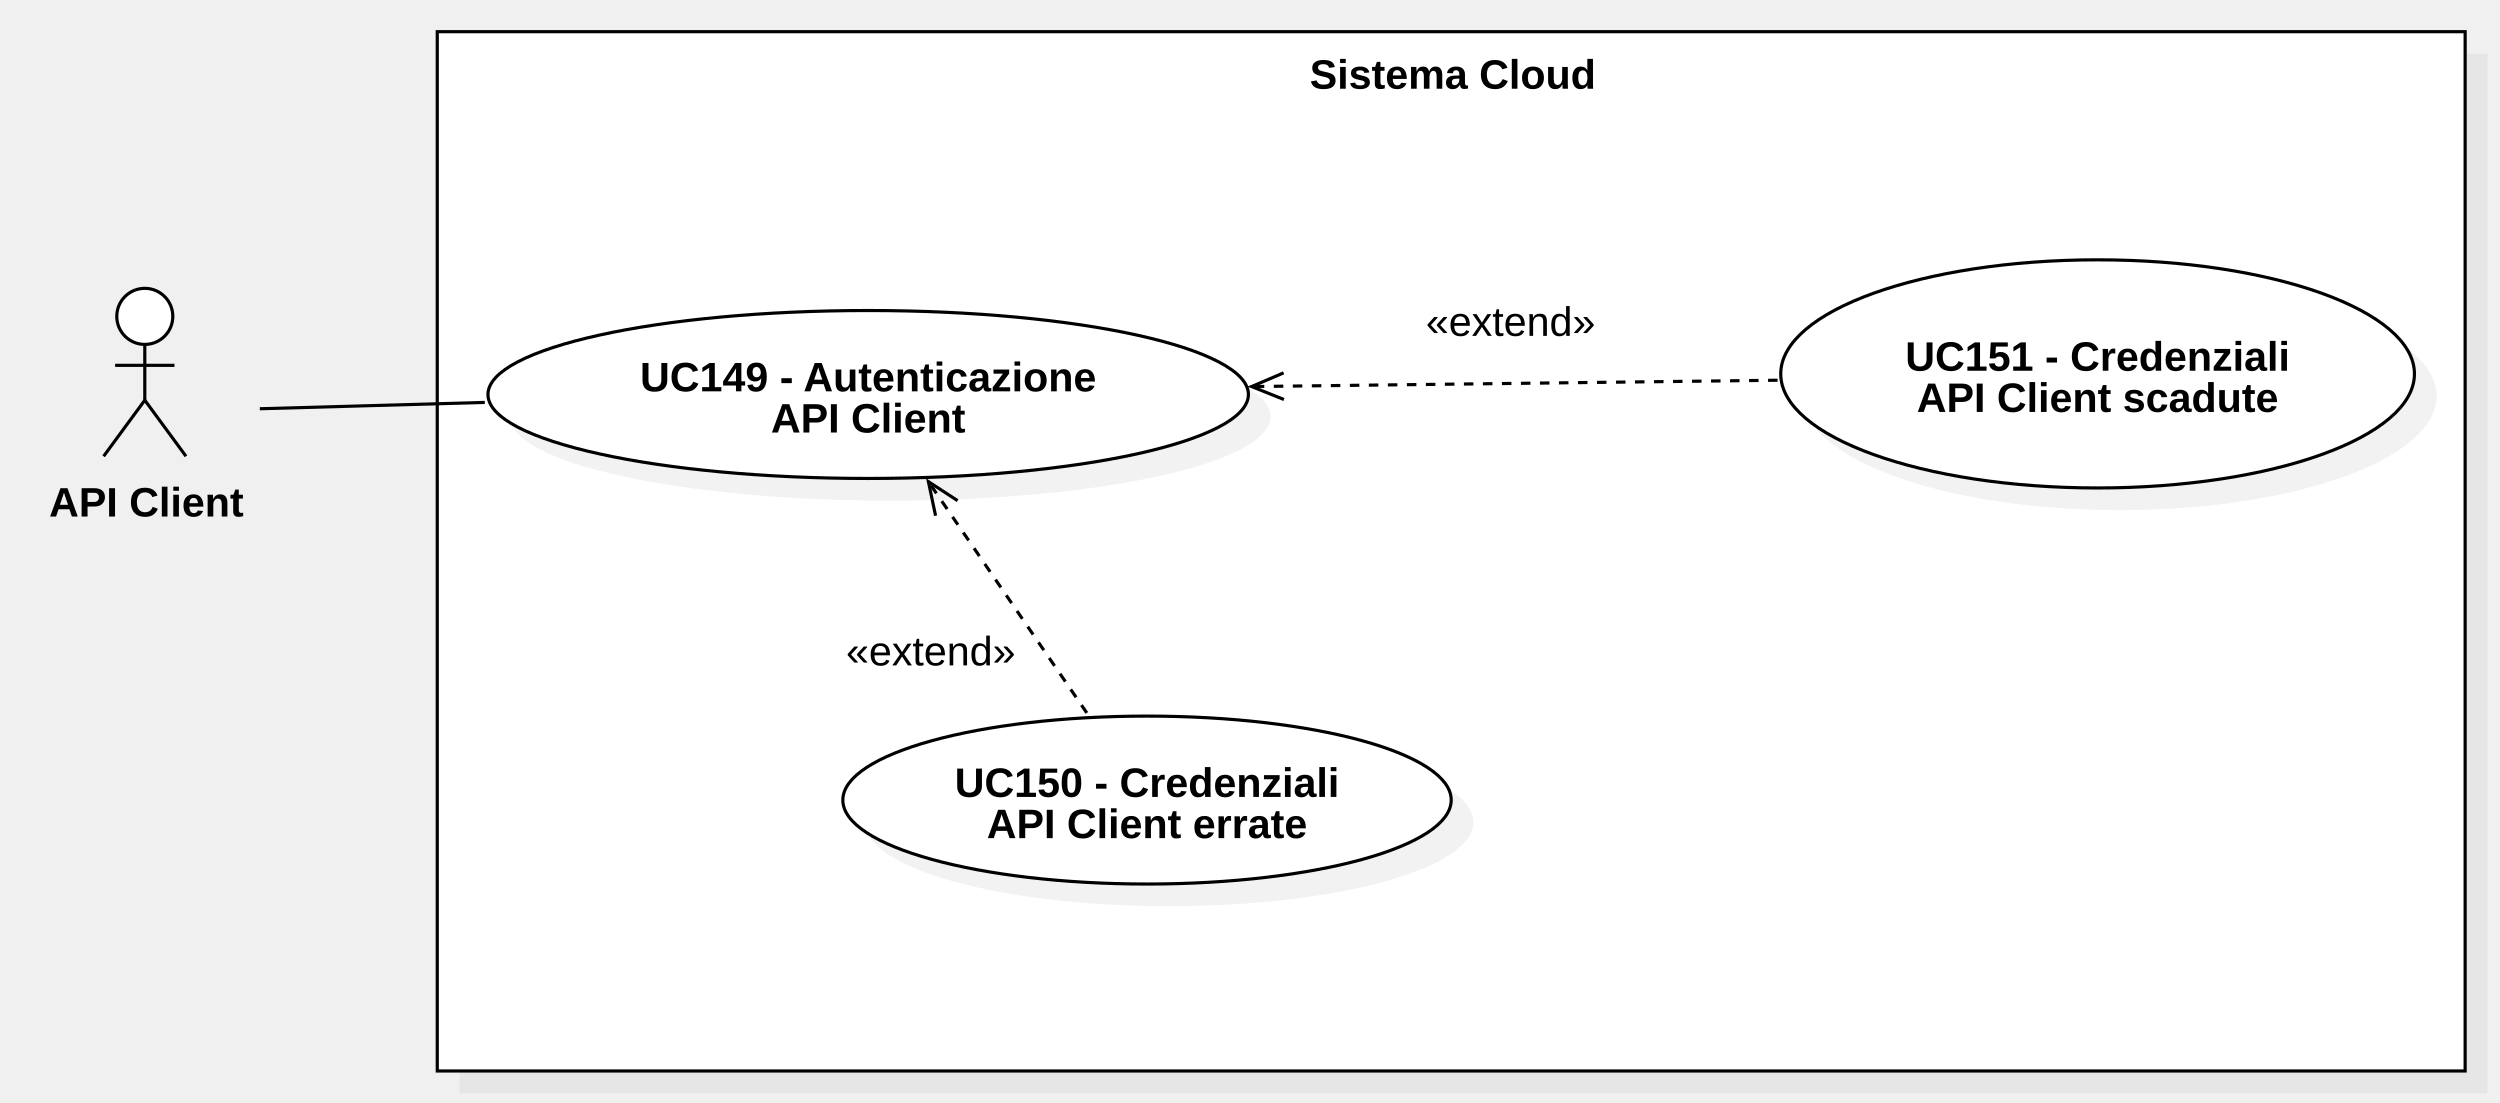
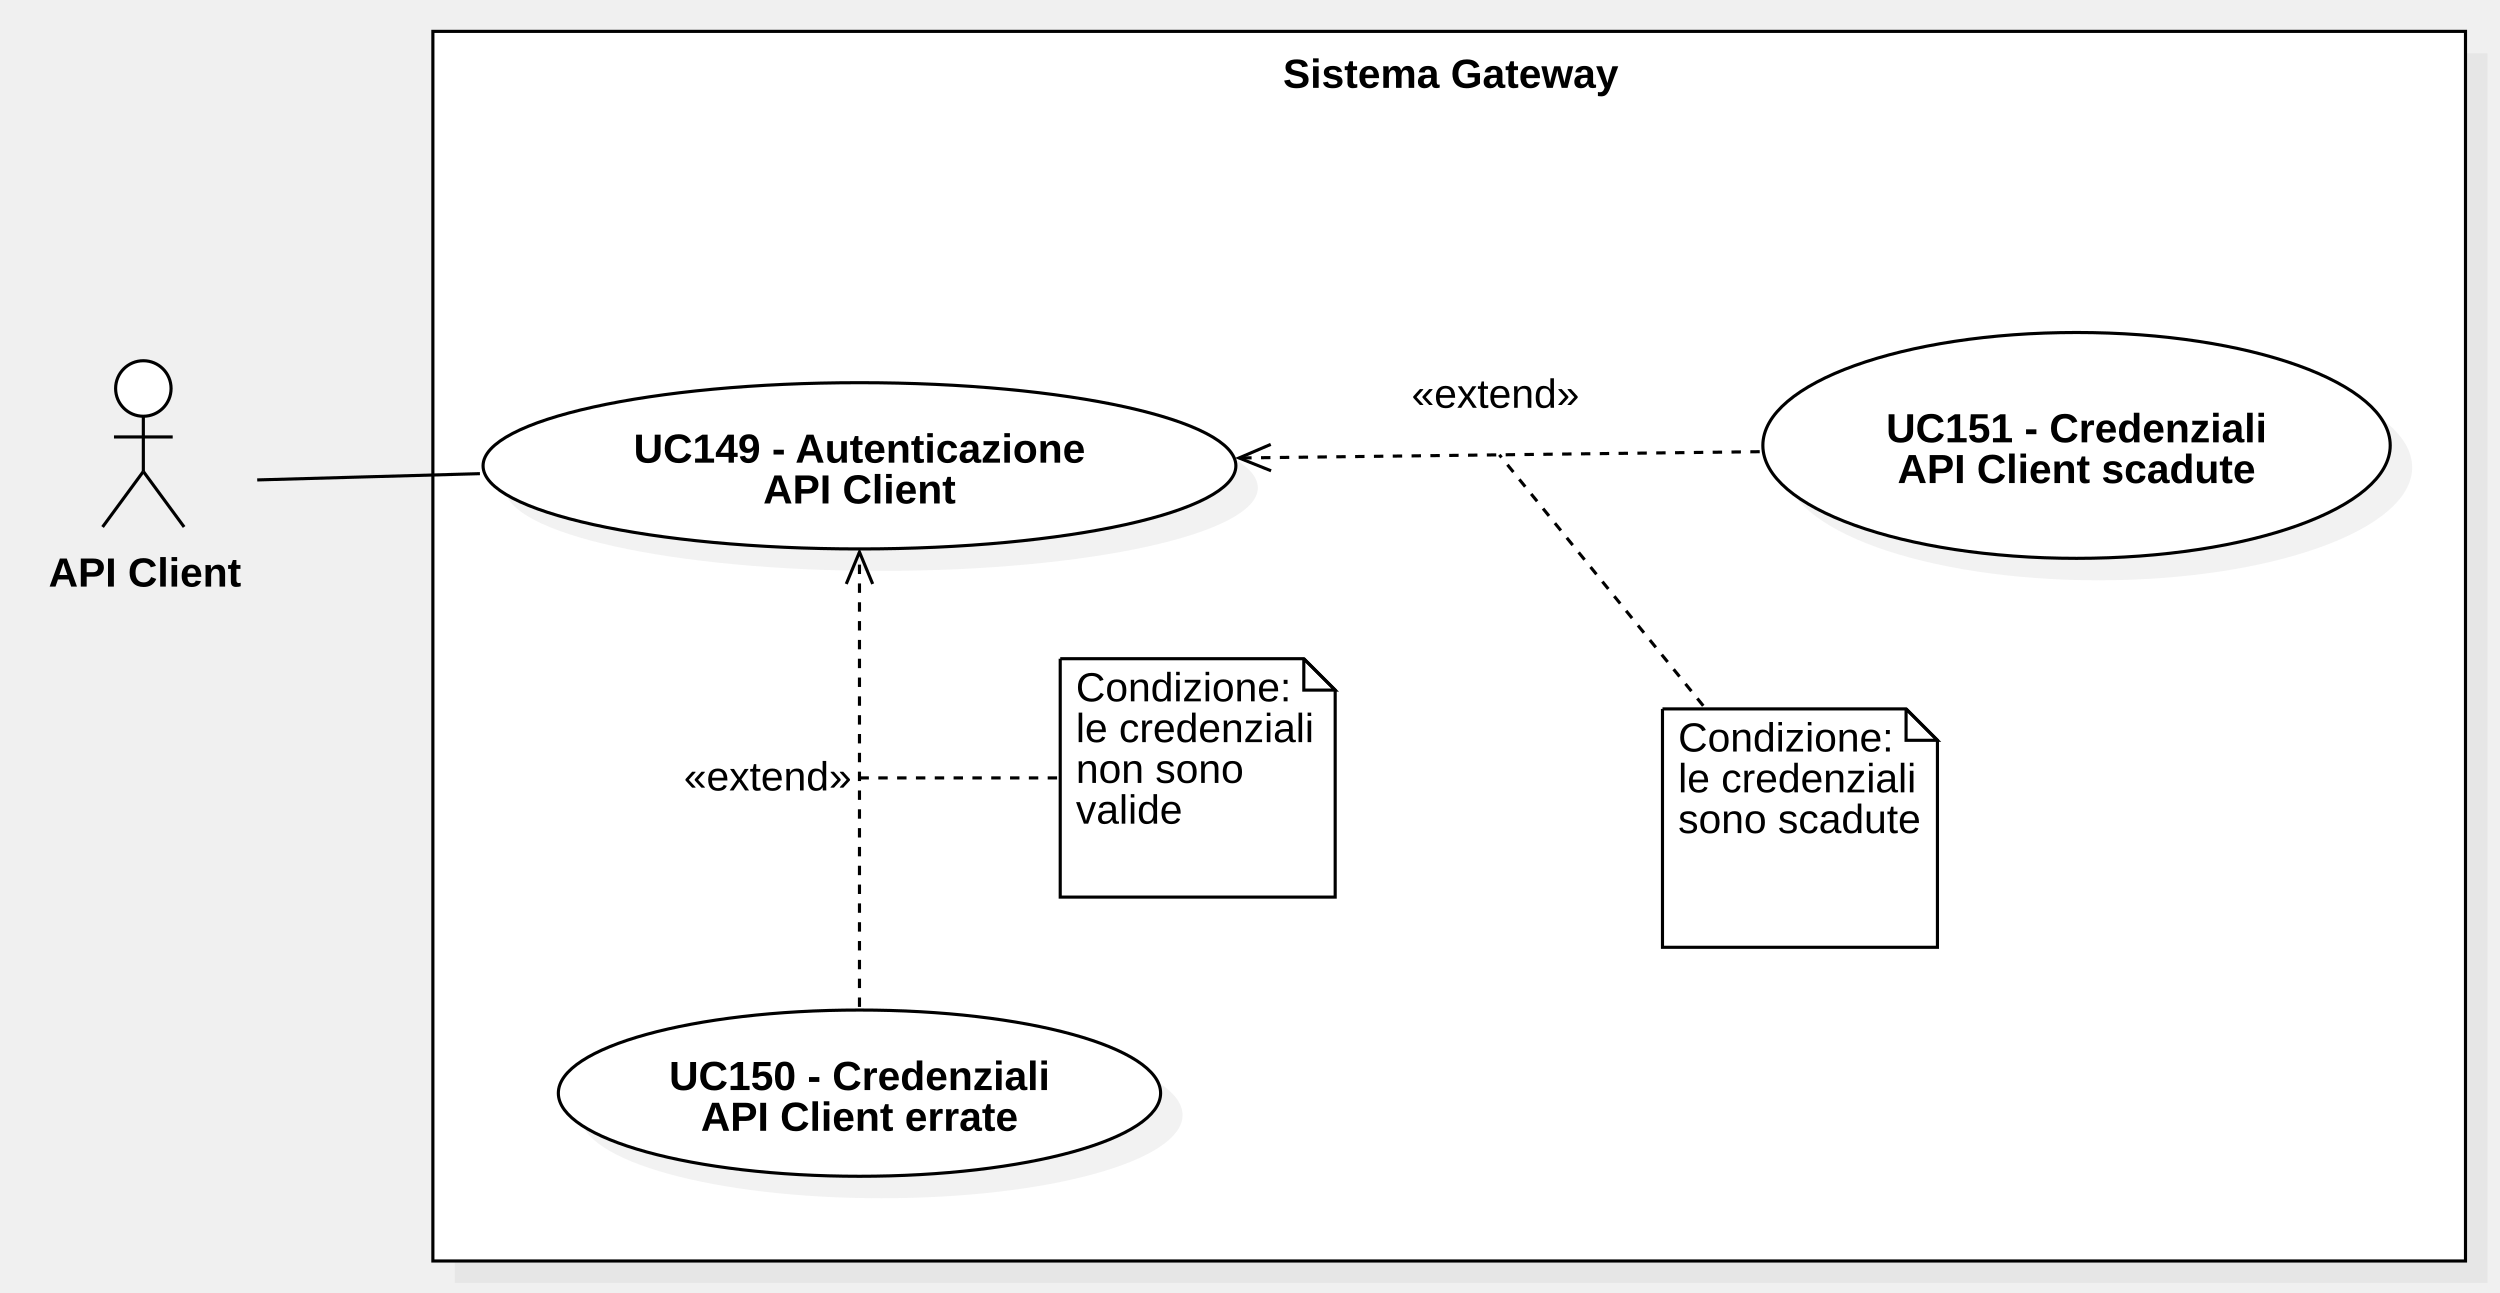
- <svg xmlns="http://www.w3.org/2000/svg" version="1.1" width="789" height="348">
+ <svg xmlns="http://www.w3.org/2000/svg" version="1.1" width="797" height="412">
  <defs />
  <g>
    <g>
-       <rect fill="#C0C0C0" stroke="none" x="309" y="254" width="640" height="328" transform="matrix(1 0 0 1 -164 -237)" fill-opacity="0.2" />
+       <rect fill="#C0C0C0" stroke="none" x="382" y="199" width="648" height="392" transform="matrix(1 0 0 1 -237 -182)" fill-opacity="0.2" />
    </g>
    <g>
-       <rect fill="#ffffff" stroke="none" x="302" y="247" width="640" height="328" transform="matrix(1 0 0 1 -164 -237)" />
+       <rect fill="#ffffff" stroke="none" x="375" y="192" width="648" height="392" transform="matrix(1 0 0 1 -237 -182)" />
    </g>
    <g>
-       <path fill="none" stroke="#000000" paint-order="fill stroke markers" d=" M 138 10 L 778 10 L 778 338 L 138 338 L 138 10 Z Z" stroke-miterlimit="10" stroke-dasharray="" />
+       <path fill="none" stroke="#000000" paint-order="fill stroke markers" d=" M 138 10 L 786 10 L 786 402 L 138 402 L 138 10 Z Z" stroke-miterlimit="10" stroke-dasharray="" />
    </g>
    <g>
      <g>
        <path fill="none" stroke="none" />
-         <text fill="#000000" stroke="none" font-family="Arial" font-size="13px" font-style="normal" font-weight="bold" text-decoration="undefined" x="622.5" y="260.5" text-anchor="middle" dominant-baseline="central" transform="matrix(1 0 0 1 -164 -237)">Sistema Cloud</text>
+         <text fill="#000000" stroke="none" font-family="Arial" font-size="13px" font-style="normal" font-weight="bold" text-decoration="undefined" x="699.5" y="205.5" text-anchor="middle" dominant-baseline="central" transform="matrix(1 0 0 1 -237 -182)">Sistema Gateway</text>
      </g>
    </g>
    <g>
-       <path fill="#ffffff" stroke="none" paint-order="stroke fill markers" d=" M 36.857 99.85 C 36.857 94.962 40.815 91 45.697 91 C 50.579 91 54.537 94.962 54.537 99.85 C 54.537 104.738 50.579 108.7 45.697 108.7 C 40.815 108.7 36.857 104.738 36.857 99.85 Z" />
+       <path fill="#ffffff" stroke="none" paint-order="stroke fill markers" d=" M 36.857 123.85 C 36.857 118.962 40.815 115 45.697 115 C 50.579 115 54.537 118.962 54.537 123.85 C 54.537 128.738 50.579 132.7 45.697 132.7 C 40.815 132.7 36.857 128.738 36.857 123.85 Z" />
    </g>
    <g>
-       <path fill="none" stroke="#000000" paint-order="fill stroke markers" d=" M 36.857 99.85 C 36.857 94.962 40.815 91 45.697 91 C 50.579 91 54.537 94.962 54.537 99.85 C 54.537 104.738 50.579 108.7 45.697 108.7 C 40.815 108.7 36.857 104.738 36.857 99.85 Z" stroke-miterlimit="10" stroke-dasharray="" />
+       <path fill="none" stroke="#000000" paint-order="fill stroke markers" d=" M 36.857 123.85 C 36.857 118.962 40.815 115 45.697 115 C 50.579 115 54.537 118.962 54.537 123.85 C 54.537 128.738 50.579 132.7 45.697 132.7 C 40.815 132.7 36.857 128.738 36.857 123.85 Z" stroke-miterlimit="10" stroke-dasharray="" />
    </g>
    <g>
-       <path fill="none" stroke="#000000" paint-order="fill stroke markers" d=" M 45.697 108.7 L 45.697 126.3" stroke-miterlimit="10" stroke-dasharray="" />
+       <path fill="none" stroke="#000000" paint-order="fill stroke markers" d=" M 45.697 132.7 L 45.697 150.3" stroke-miterlimit="10" stroke-dasharray="" />
    </g>
    <g>
-       <path fill="none" stroke="#000000" paint-order="fill stroke markers" d=" M 36.337 115.3 L 55.057 115.3" stroke-miterlimit="10" stroke-dasharray="" />
+       <path fill="none" stroke="#000000" paint-order="fill stroke markers" d=" M 36.337 139.3 L 55.057 139.3" stroke-miterlimit="10" stroke-dasharray="" />
    </g>
    <g>
-       <path fill="none" stroke="#000000" paint-order="fill stroke markers" d=" M 45.697 126.3 L 32.697 144" stroke-miterlimit="10" stroke-dasharray="" />
+       <path fill="none" stroke="#000000" paint-order="fill stroke markers" d=" M 45.697 150.3 L 32.697 168" stroke-miterlimit="10" stroke-dasharray="" />
    </g>
    <g>
-       <path fill="none" stroke="#000000" paint-order="fill stroke markers" d=" M 45.697 126.3 L 58.697 144" stroke-miterlimit="10" stroke-dasharray="" />
+       <path fill="none" stroke="#000000" paint-order="fill stroke markers" d=" M 45.697 150.3 L 58.697 168" stroke-miterlimit="10" stroke-dasharray="" />
    </g>
    <g>
      <g>
        <path fill="none" stroke="none" />
-         <text fill="#000000" stroke="none" font-family="Arial" font-size="13px" font-style="normal" font-weight="bold" text-decoration="undefined" x="210.197" y="395.5" text-anchor="middle" dominant-baseline="central" transform="matrix(1 0 0 1 -164 -237)">API Client</text>
+         <text fill="#000000" stroke="none" font-family="Arial" font-size="13px" font-style="normal" font-weight="bold" text-decoration="undefined" x="283.197" y="364.5" text-anchor="middle" dominant-baseline="central" transform="matrix(1 0 0 1 -237 -182)">API Client</text>
      </g>
    </g>
    <g>
-       <path fill="#C0C0C0" stroke="none" paint-order="stroke fill markers" d=" M 161 131.5 C 161 116.864 214.726 105 281 105 C 347.274 105 401 116.864 401 131.5 C 401 146.136 347.274 158 281 158 C 214.726 158 161 146.136 161 131.5 Z" fill-opacity="0.2" />
+       <path fill="#C0C0C0" stroke="none" paint-order="stroke fill markers" d=" M 161 155.5 C 161 140.864 214.726 129 281 129 C 347.274 129 401 140.864 401 155.5 C 401 170.136 347.274 182 281 182 C 214.726 182 161 170.136 161 155.5 Z" fill-opacity="0.2" />
    </g>
    <g>
-       <path fill="#ffffff" stroke="none" paint-order="stroke fill markers" d=" M 154 124.5 C 154 109.864 207.726 98 274 98 C 340.274 98 394 109.864 394 124.5 C 394 139.136 340.274 151 274 151 C 207.726 151 154 139.136 154 124.5 Z" />
+       <path fill="#ffffff" stroke="none" paint-order="stroke fill markers" d=" M 154 148.5 C 154 133.864 207.726 122 274 122 C 340.274 122 394 133.864 394 148.5 C 394 163.136 340.274 175 274 175 C 207.726 175 154 163.136 154 148.5 Z" />
    </g>
    <g>
-       <path fill="none" stroke="#000000" paint-order="fill stroke markers" d=" M 154 124.5 C 154 109.864 207.726 98 274 98 C 340.274 98 394 109.864 394 124.5 C 394 139.136 340.274 151 274 151 C 207.726 151 154 139.136 154 124.5 Z" stroke-miterlimit="10" stroke-dasharray="" />
+       <path fill="none" stroke="#000000" paint-order="fill stroke markers" d=" M 154 148.5 C 154 133.864 207.726 122 274 122 C 340.274 122 394 133.864 394 148.5 C 394 163.136 340.274 175 274 175 C 207.726 175 154 163.136 154 148.5 Z" stroke-miterlimit="10" stroke-dasharray="" />
    </g>
    <g>
      <g>
        <path fill="none" stroke="none" />
-         <text fill="#000000" stroke="none" font-family="Arial" font-size="13px" font-style="normal" font-weight="bold" text-decoration="undefined" x="438" y="356" text-anchor="middle" dominant-baseline="central" transform="matrix(1 0 0 1 -164 -237)">UC149 - Autenticazione</text>
-         <text fill="#000000" stroke="none" font-family="Arial" font-size="13px" font-style="normal" font-weight="bold" text-decoration="undefined" x="438" y="369" text-anchor="middle" dominant-baseline="central" transform="matrix(1 0 0 1 -164 -237)">API Client</text>
+         <text fill="#000000" stroke="none" font-family="Arial" font-size="13px" font-style="normal" font-weight="bold" text-decoration="undefined" x="511" y="325" text-anchor="middle" dominant-baseline="central" transform="matrix(1 0 0 1 -237 -182)">UC149 - Autenticazione</text>
+         <text fill="#000000" stroke="none" font-family="Arial" font-size="13px" font-style="normal" font-weight="bold" text-decoration="undefined" x="511" y="338" text-anchor="middle" dominant-baseline="central" transform="matrix(1 0 0 1 -237 -182)">API Client</text>
      </g>
    </g>
    <g>
-       <path fill="#C0C0C0" stroke="none" paint-order="stroke fill markers" d=" M 273 259.5 C 273 244.864 315.981 233 369 233 C 422.019 233 465 244.864 465 259.5 C 465 274.136 422.019 286 369 286 C 315.981 286 273 274.136 273 259.5 Z" fill-opacity="0.2" />
+       <path fill="none" stroke="#000000" paint-order="fill stroke markers" d=" M 274 321 L 274 176" stroke-miterlimit="10" stroke-dasharray="3" />
    </g>
    <g>
-       <path fill="#ffffff" stroke="none" paint-order="stroke fill markers" d=" M 266 252.5 C 266 237.864 308.981 226 362 226 C 415.019 226 458 237.864 458 252.5 C 458 267.136 415.019 279 362 279 C 308.981 279 266 267.136 266 252.5 Z" />
+       <path fill="none" stroke="#000000" paint-order="fill stroke markers" d=" M 278.21 186.163 L 274 176 L 269.79 186.163" stroke-miterlimit="10" stroke-dasharray="" />
    </g>
    <g>
-       <path fill="none" stroke="#000000" paint-order="fill stroke markers" d=" M 266 252.5 C 266 237.864 308.981 226 362 226 C 415.019 226 458 237.864 458 252.5 C 458 267.136 415.019 279 362 279 C 308.981 279 266 267.136 266 252.5 Z" stroke-miterlimit="10" stroke-dasharray="" />
+       <rect fill="#ffffff" stroke="none" x="455" y="423" width="53.492" height="13" transform="matrix(1 0 0 1 -237 -182)" />
    </g>
    <g>
      <g>
        <path fill="none" stroke="none" />
-         <text fill="#000000" stroke="none" font-family="Arial" font-size="13px" font-style="normal" font-weight="bold" text-decoration="undefined" x="526" y="484" text-anchor="middle" dominant-baseline="central" transform="matrix(1 0 0 1 -164 -237)">UC150 - Credenziali</text>
-         <text fill="#000000" stroke="none" font-family="Arial" font-size="13px" font-style="normal" font-weight="bold" text-decoration="undefined" x="526" y="497" text-anchor="middle" dominant-baseline="central" transform="matrix(1 0 0 1 -164 -237)">API Client errate</text>
+         <text fill="#000000" stroke="none" font-family="Arial" font-size="13px" font-style="normal" font-weight="normal" text-decoration="undefined" x="481.746" y="429.5" text-anchor="middle" dominant-baseline="central" transform="matrix(1 0 0 1 -237 -182)">«extend»</text>
      </g>
    </g>
    <g>
-       <path fill="none" stroke="#000000" paint-order="fill stroke markers" d=" M 343 225 L 293 152" stroke-miterlimit="10" stroke-dasharray="3" />
+       <path fill="#C0C0C0" stroke="none" paint-order="stroke fill markers" d=" M 569 149 C 569 129.118 613.772 113 669 113 C 724.228 113 769 129.118 769 149 C 769 168.882 724.228 185 669 185 C 613.772 185 569 168.882 569 149 Z" fill-opacity="0.2" />
    </g>
    <g>
-       <path fill="none" stroke="#000000" paint-order="fill stroke markers" d=" M 302.216 158.006 L 293 152 L 295.27 162.763" stroke-miterlimit="10" stroke-dasharray="" />
+       <path fill="#ffffff" stroke="none" paint-order="stroke fill markers" d=" M 562 142 C 562 122.118 606.772 106 662 106 C 717.228 106 762 122.118 762 142 C 762 161.882 717.228 178 662 178 C 606.772 178 562 161.882 562 142 Z" />
    </g>
    <g>
-       <rect fill="#ffffff" stroke="none" x="431" y="436" width="53.492" height="13" transform="matrix(1 0 0 1 -164 -237)" />
+       <path fill="none" stroke="#000000" paint-order="fill stroke markers" d=" M 562 142 C 562 122.118 606.772 106 662 106 C 717.228 106 762 122.118 762 142 C 762 161.882 717.228 178 662 178 C 606.772 178 562 161.882 562 142 Z" stroke-miterlimit="10" stroke-dasharray="" />
    </g>
    <g>
      <g>
        <path fill="none" stroke="none" />
-         <text fill="#000000" stroke="none" font-family="Arial" font-size="13px" font-style="normal" font-weight="normal" text-decoration="undefined" x="457.746" y="442.5" text-anchor="middle" dominant-baseline="central" transform="matrix(1 0 0 1 -164 -237)">«extend»</text>
+         <text fill="#000000" stroke="none" font-family="Arial" font-size="13px" font-style="normal" font-weight="bold" text-decoration="undefined" x="899" y="318.5" text-anchor="middle" dominant-baseline="central" transform="matrix(1 0 0 1 -237 -182)">UC151 - Credenziali</text>
+         <text fill="#000000" stroke="none" font-family="Arial" font-size="13px" font-style="normal" font-weight="bold" text-decoration="undefined" x="899" y="331.5" text-anchor="middle" dominant-baseline="central" transform="matrix(1 0 0 1 -237 -182)">API Client scadute</text>
      </g>
    </g>
    <g>
-       <path fill="#C0C0C0" stroke="none" paint-order="stroke fill markers" d=" M 569 125 C 569 105.118 613.772 89 669 89 C 724.228 89 769 105.118 769 125 C 769 144.882 724.228 161 669 161 C 613.772 161 569 144.882 569 125 Z" fill-opacity="0.2" />
+       <path fill="none" stroke="#000000" paint-order="fill stroke markers" d=" M 561 144 L 395 146" stroke-miterlimit="10" stroke-dasharray="3" />
    </g>
    <g>
-       <path fill="#ffffff" stroke="none" paint-order="stroke fill markers" d=" M 562 118 C 562 98.118 606.772 82 662 82 C 717.228 82 762 98.118 762 118 C 762 137.882 717.228 154 662 154 C 606.772 154 562 137.882 562 118 Z" />
+       <path fill="none" stroke="#000000" paint-order="fill stroke markers" d=" M 405.111 141.668 L 395 146 L 405.213 150.087" stroke-miterlimit="10" stroke-dasharray="" />
    </g>
    <g>
-       <path fill="none" stroke="#000000" paint-order="fill stroke markers" d=" M 562 118 C 562 98.118 606.772 82 662 82 C 717.228 82 762 98.118 762 118 C 762 137.882 717.228 154 662 154 C 606.772 154 562 137.882 562 118 Z" stroke-miterlimit="10" stroke-dasharray="" />
+       <rect fill="#ffffff" stroke="none" x="687" y="301" width="53.492" height="13" transform="matrix(1 0 0 1 -237 -182)" />
    </g>
    <g>
      <g>
        <path fill="none" stroke="none" />
-         <text fill="#000000" stroke="none" font-family="Arial" font-size="13px" font-style="normal" font-weight="bold" text-decoration="undefined" x="826" y="349.5" text-anchor="middle" dominant-baseline="central" transform="matrix(1 0 0 1 -164 -237)">UC151 - Credenziali</text>
-         <text fill="#000000" stroke="none" font-family="Arial" font-size="13px" font-style="normal" font-weight="bold" text-decoration="undefined" x="826" y="362.5" text-anchor="middle" dominant-baseline="central" transform="matrix(1 0 0 1 -164 -237)">API Client scadute</text>
+         <text fill="#000000" stroke="none" font-family="Arial" font-size="13px" font-style="normal" font-weight="normal" text-decoration="undefined" x="713.746" y="307.5" text-anchor="middle" dominant-baseline="central" transform="matrix(1 0 0 1 -237 -182)">«extend»</text>
      </g>
    </g>
    <g>
-       <path fill="none" stroke="#000000" paint-order="fill stroke markers" d=" M 561 120 L 395 122" stroke-miterlimit="10" stroke-dasharray="3" />
+       <path fill="none" stroke="#000000" paint-order="fill stroke markers" d=" M 82 153 L 153 151" stroke-miterlimit="10" stroke-dasharray="" />
    </g>
    <g>
-       <path fill="none" stroke="#000000" paint-order="fill stroke markers" d=" M 405.111 117.668 L 395 122 L 405.213 126.087" stroke-miterlimit="10" stroke-dasharray="" />
+       <path fill="#C0C0C0" stroke="none" paint-order="stroke fill markers" d=" M 185 355.5 C 185 340.864 227.981 329 281 329 C 334.019 329 377 340.864 377 355.5 C 377 370.136 334.019 382 281 382 C 227.981 382 185 370.136 185 355.5 Z" fill-opacity="0.2" />
    </g>
    <g>
-       <rect fill="#ffffff" stroke="none" x="614" y="332" width="53.492" height="13" transform="matrix(1 0 0 1 -164 -237)" />
+       <path fill="#ffffff" stroke="none" paint-order="stroke fill markers" d=" M 178 348.5 C 178 333.864 220.981 322 274 322 C 327.019 322 370 333.864 370 348.5 C 370 363.136 327.019 375 274 375 C 220.981 375 178 363.136 178 348.5 Z" />
+     </g>
+     <g>
+       <path fill="none" stroke="#000000" paint-order="fill stroke markers" d=" M 178 348.5 C 178 333.864 220.981 322 274 322 C 327.019 322 370 333.864 370 348.5 C 370 363.136 327.019 375 274 375 C 220.981 375 178 363.136 178 348.5 Z" stroke-miterlimit="10" stroke-dasharray="" />
    </g>
    <g>
      <g>
        <path fill="none" stroke="none" />
-         <text fill="#000000" stroke="none" font-family="Arial" font-size="13px" font-style="normal" font-weight="normal" text-decoration="undefined" x="640.746" y="338.5" text-anchor="middle" dominant-baseline="central" transform="matrix(1 0 0 1 -164 -237)">«extend»</text>
+         <text fill="#000000" stroke="none" font-family="Arial" font-size="13px" font-style="normal" font-weight="bold" text-decoration="undefined" x="511" y="525" text-anchor="middle" dominant-baseline="central" transform="matrix(1 0 0 1 -237 -182)">UC150 - Credenziali</text>
+         <text fill="#000000" stroke="none" font-family="Arial" font-size="13px" font-style="normal" font-weight="bold" text-decoration="undefined" x="511" y="538" text-anchor="middle" dominant-baseline="central" transform="matrix(1 0 0 1 -237 -182)">API Client errate</text>
      </g>
    </g>
    <g>
-       <path fill="none" stroke="#000000" paint-order="fill stroke markers" d=" M 82 129 L 153 127" stroke-miterlimit="10" stroke-dasharray="" />
+       <path fill="#ffffff" stroke="none" paint-order="stroke fill markers" d=" M 338 210 L 415.656 210 L 425.656 220 L 425.656 286 L 338 286 L 338 210" />
+     </g>
+     <g>
+       <path fill="none" stroke="#000000" paint-order="fill stroke markers" d=" M 338 210 L 415.656 210 L 425.656 220 L 425.656 286 L 338 286 L 338 210 L 338 210" stroke-miterlimit="10" stroke-dasharray="" />
+     </g>
+     <g>
+       <path fill="none" stroke="#000000" paint-order="fill stroke markers" d=" M 415.656 210 L 415.656 220 L 425.656 220 L 415.656 210" stroke-miterlimit="10" stroke-dasharray="" />
+     </g>
+     <g>
+       <g>
+         <path fill="none" stroke="none" />
+         <text fill="#000000" stroke="none" font-family="Arial" font-size="13px" font-style="normal" font-weight="normal" text-decoration="undefined" x="580" y="397" text-anchor="start" dominant-baseline="text-before-edge" transform="matrix(1 0 0 1 -237 -182)">Condizione:</text>
+         <text fill="#000000" stroke="none" font-family="Arial" font-size="13px" font-style="normal" font-weight="normal" text-decoration="undefined" x="580" y="410" text-anchor="start" dominant-baseline="text-before-edge" transform="matrix(1 0 0 1 -237 -182)">le credenziali</text>
+         <text fill="#000000" stroke="none" font-family="Arial" font-size="13px" font-style="normal" font-weight="normal" text-decoration="undefined" x="580" y="423" text-anchor="start" dominant-baseline="text-before-edge" transform="matrix(1 0 0 1 -237 -182)">non sono</text>
+         <text fill="#000000" stroke="none" font-family="Arial" font-size="13px" font-style="normal" font-weight="normal" text-decoration="undefined" x="580" y="436" text-anchor="start" dominant-baseline="text-before-edge" transform="matrix(1 0 0 1 -237 -182)">valide</text>
+       </g>
+     </g>
+     <g>
+       <path fill="#ffffff" stroke="none" paint-order="stroke fill markers" d=" M 530 226 L 607.656 226 L 617.656 236 L 617.656 302 L 530 302 L 530 226" />
+     </g>
+     <g>
+       <path fill="none" stroke="#000000" paint-order="fill stroke markers" d=" M 530 226 L 607.656 226 L 617.656 236 L 617.656 302 L 530 302 L 530 226 L 530 226" stroke-miterlimit="10" stroke-dasharray="" />
+     </g>
+     <g>
+       <path fill="none" stroke="#000000" paint-order="fill stroke markers" d=" M 607.656 226 L 607.656 236 L 617.656 236 L 607.656 226" stroke-miterlimit="10" stroke-dasharray="" />
+     </g>
+     <g>
+       <g>
+         <path fill="none" stroke="none" />
+         <text fill="#000000" stroke="none" font-family="Arial" font-size="13px" font-style="normal" font-weight="normal" text-decoration="undefined" x="772" y="413" text-anchor="start" dominant-baseline="text-before-edge" transform="matrix(1 0 0 1 -237 -182)">Condizione:</text>
+         <text fill="#000000" stroke="none" font-family="Arial" font-size="13px" font-style="normal" font-weight="normal" text-decoration="undefined" x="772" y="426" text-anchor="start" dominant-baseline="text-before-edge" transform="matrix(1 0 0 1 -237 -182)">le credenziali</text>
+         <text fill="#000000" stroke="none" font-family="Arial" font-size="13px" font-style="normal" font-weight="normal" text-decoration="undefined" x="772" y="439" text-anchor="start" dominant-baseline="text-before-edge" transform="matrix(1 0 0 1 -237 -182)">sono scadute</text>
+       </g>
+     </g>
+     <g>
+       <path fill="none" stroke="#000000" paint-order="fill stroke markers" d=" M 337 248 L 274 248" stroke-miterlimit="10" stroke-dasharray="3" />
+     </g>
+     <g>
+       <path fill="none" stroke="#000000" paint-order="fill stroke markers" d=" M 543 225 L 478 145" stroke-miterlimit="10" stroke-dasharray="3" />
    </g>
  </g>
</svg>
